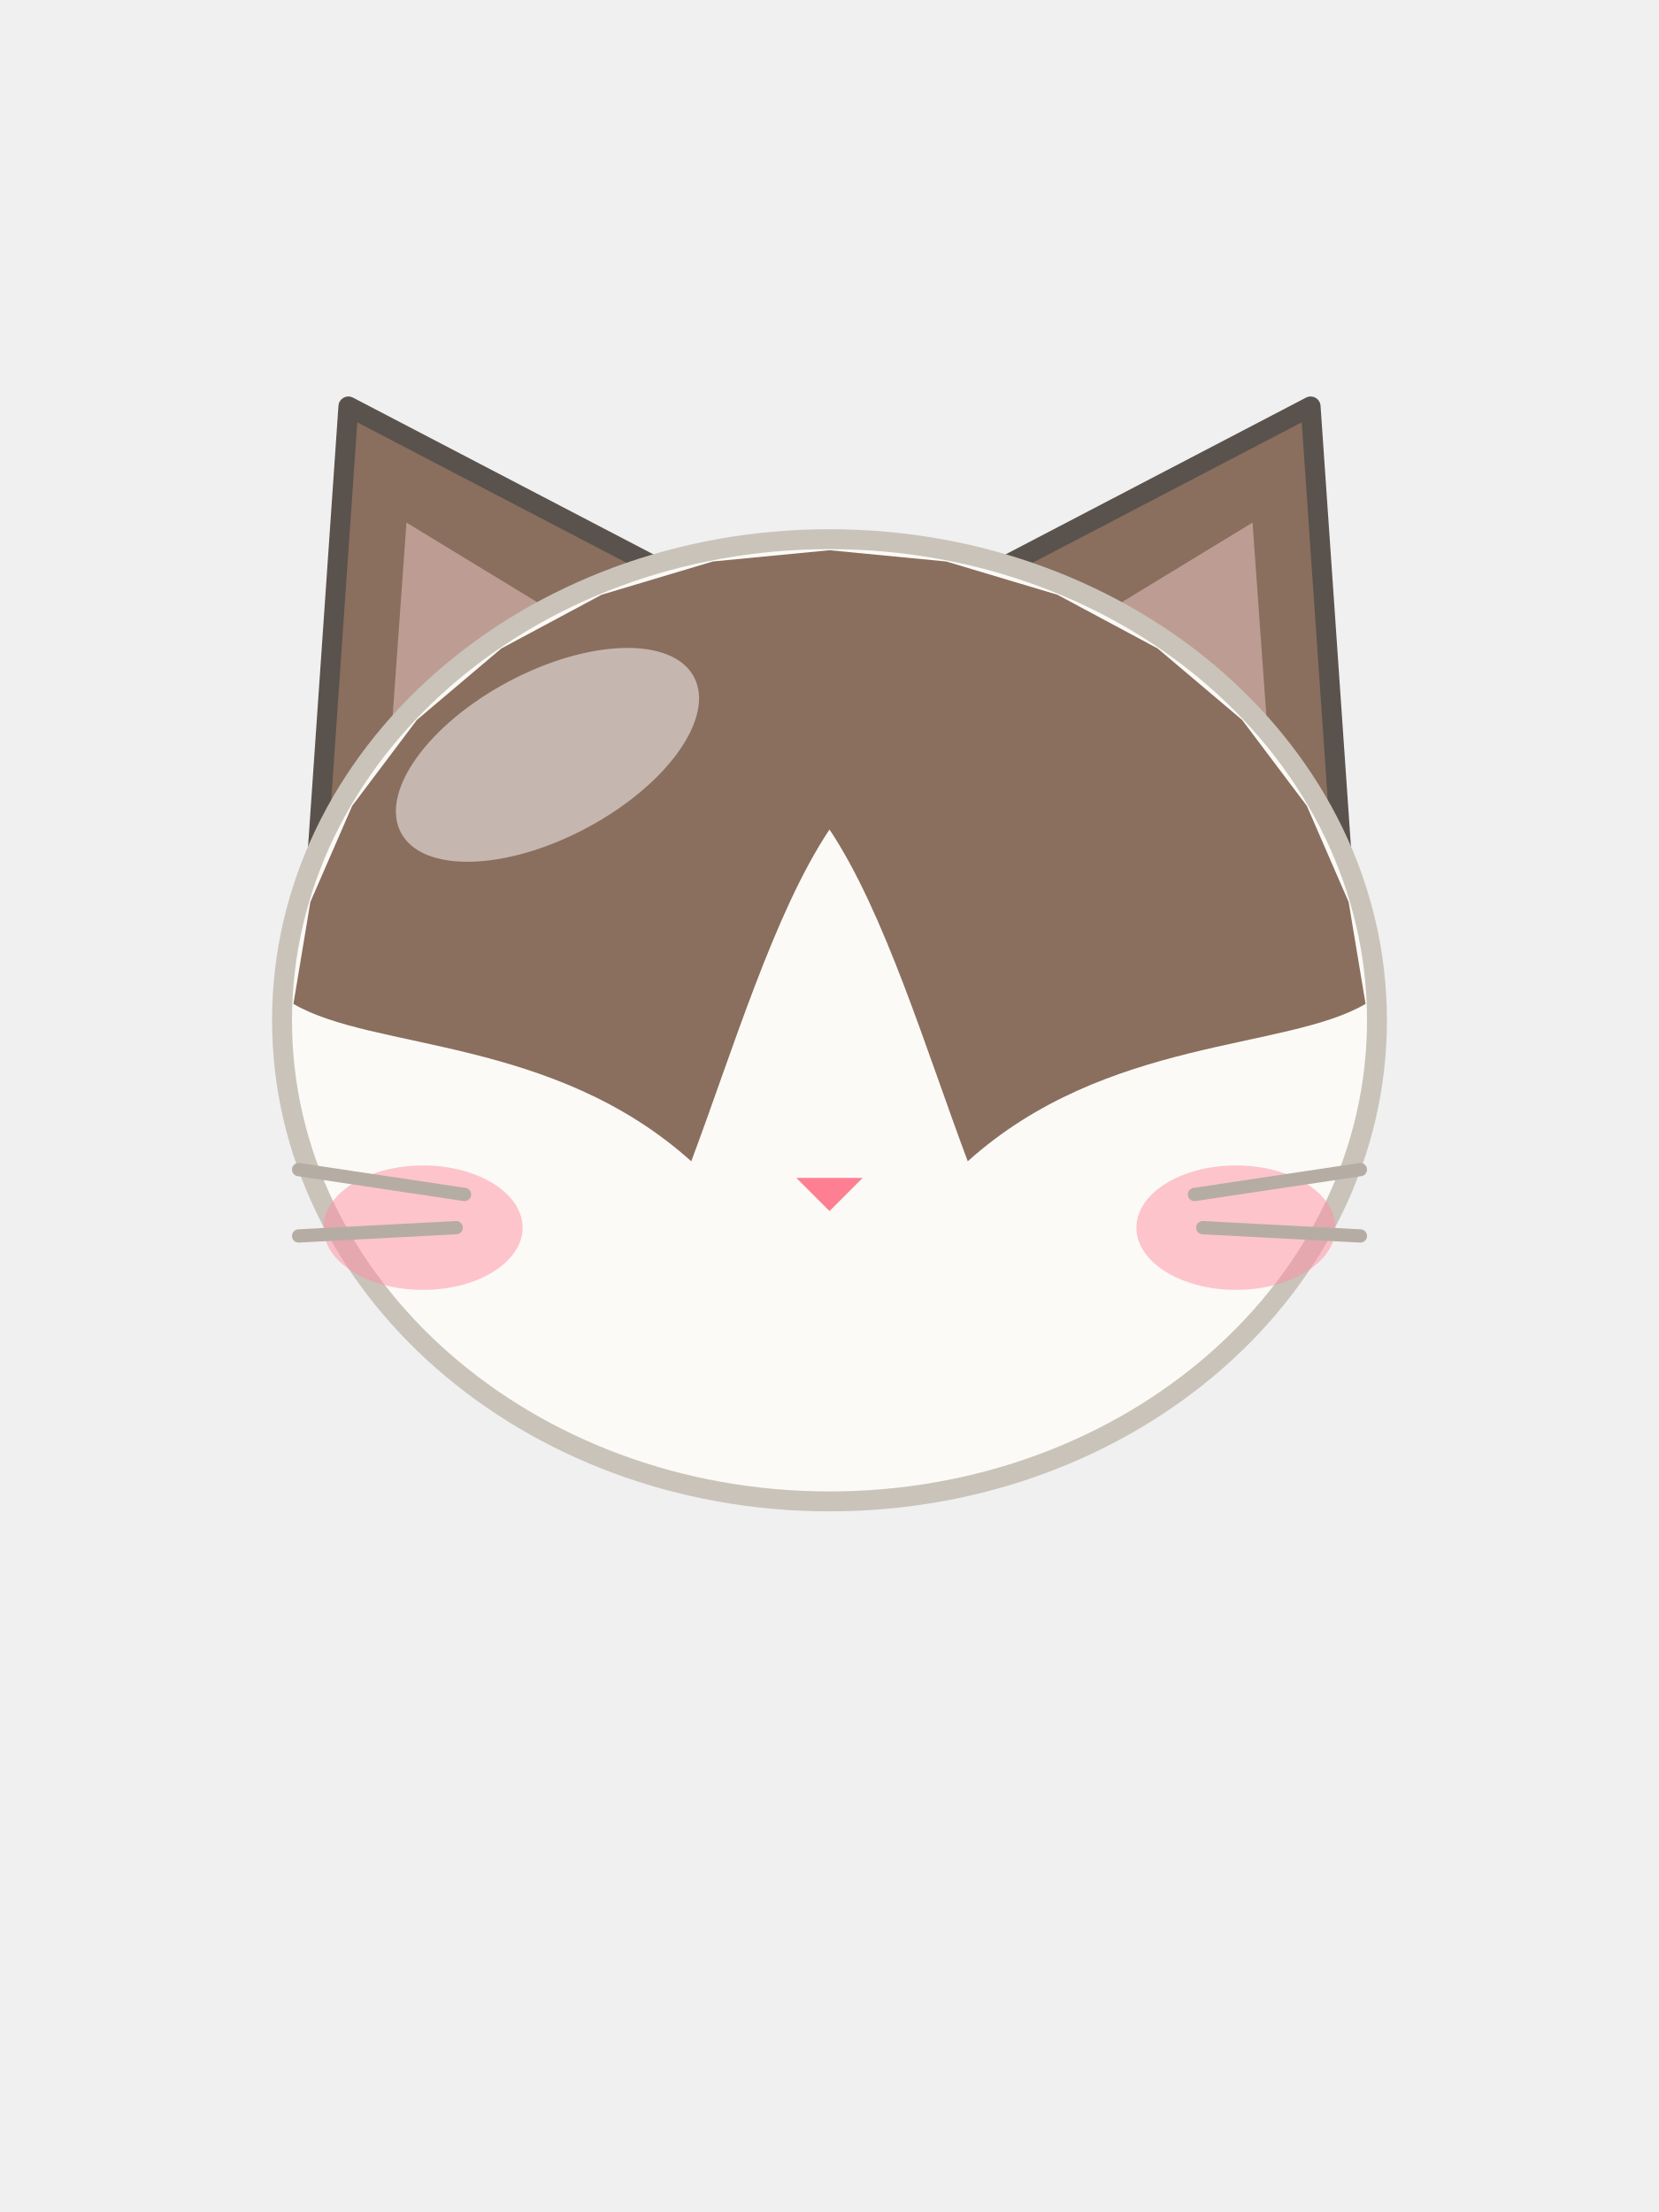
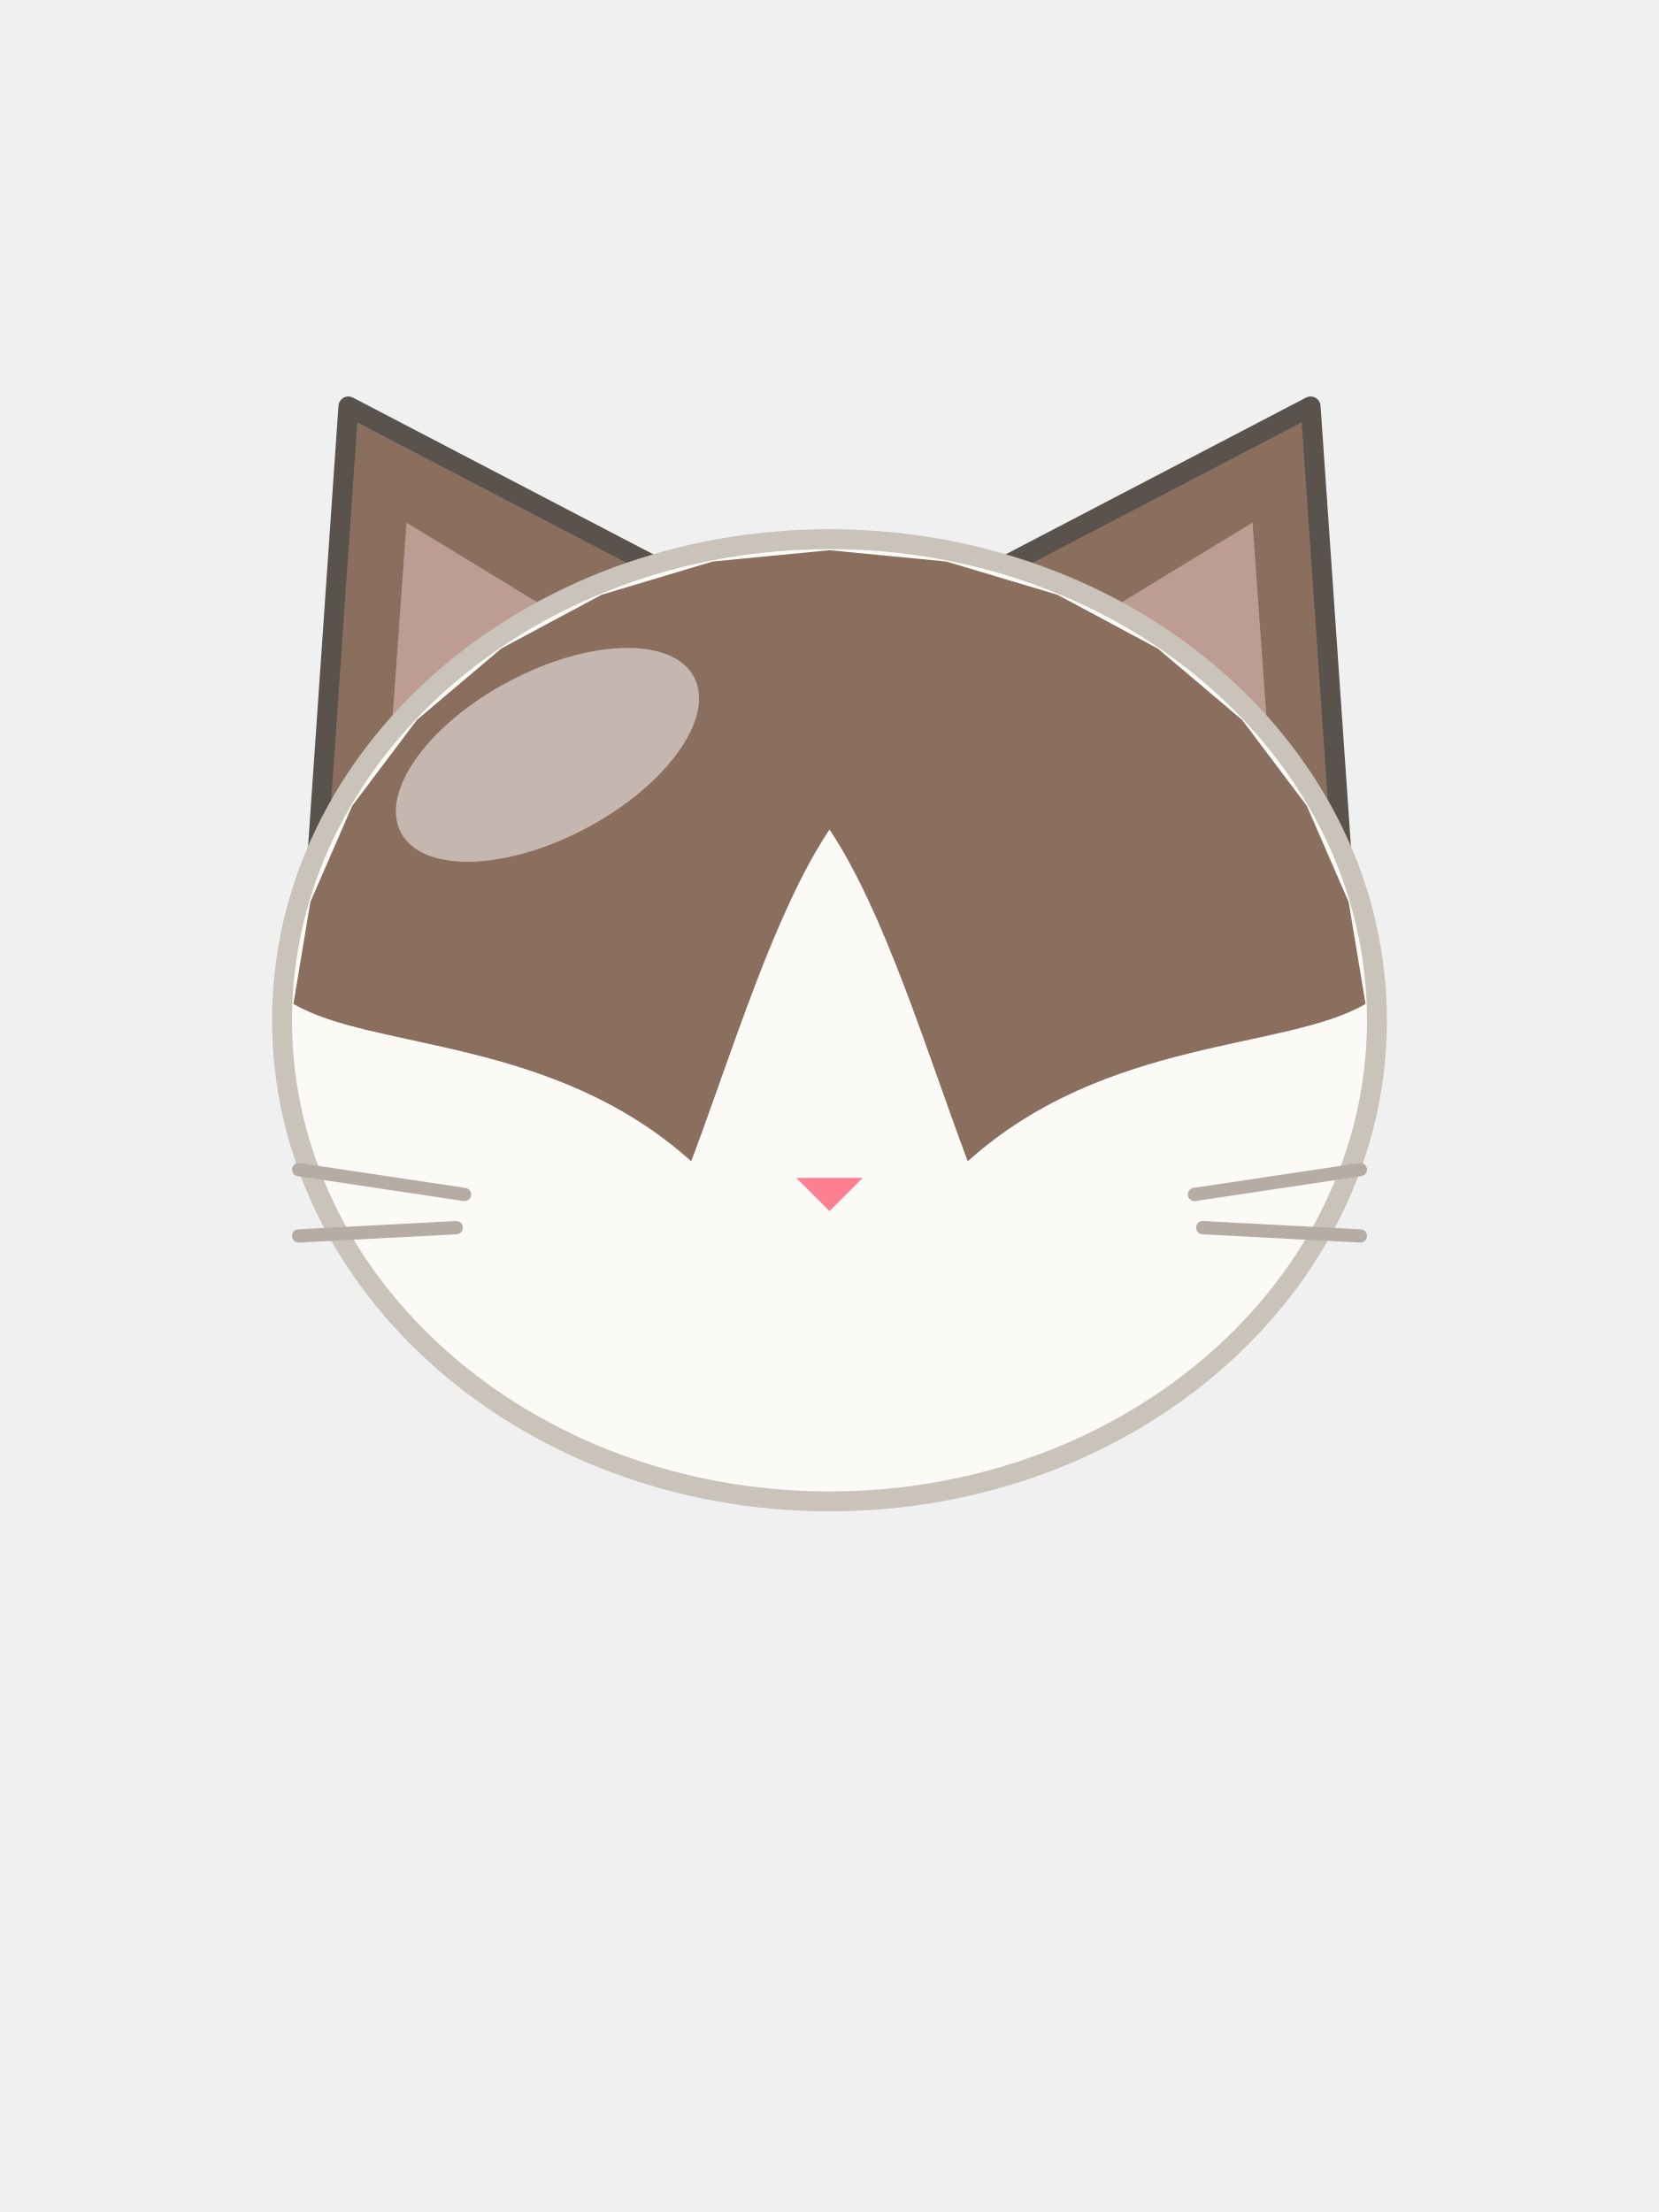
<svg xmlns="http://www.w3.org/2000/svg" viewBox="0 0 240 320">
  <path d="M 45.6 128.4 L 50.4 58.8 L 105.6 87.6 Z" fill="#8A6E5E" stroke="#5A524D" stroke-width="2.88" stroke-linejoin="round" />
  <path d="M 56.4 109.2 L 58.8 75.6 L 86.4 92.4 Z" fill="#C9A9A0" fill-opacity="0.8" />
  <path d="M 194.4 128.4 L 189.6 58.8 L 134.4 87.6 Z" fill="#8A6E5E" stroke="#5A524D" stroke-width="2.88" stroke-linejoin="round" />
  <path d="M 183.6 109.2 L 181.2 75.6 L 153.6 92.4 Z" fill="#C9A9A0" fill-opacity="0.8" />
  <ellipse cx="120" cy="147.6" rx="79.2" ry="69.6" fill="#FBFAF6" stroke="#C9C3BA" stroke-width="2.88" />
  <path d="M 42.45 145.23 L 44.9 130.49 L 50.95 116.58 L 60.31 104.15 L 72.53 93.81 L 87.03 86.04 L 103.11 81.23 L 120 79.6 L 136.89 81.23 L 152.97 86.04 L 167.47 93.81 L 179.69 104.15 L 189.05 116.58 L 195.1 130.49 L 197.55 145.23 C 186 152 160 150 140 168 C 134 152 128 132 120 120 C 112 132 106 152 100 168 C 80 150 54 152 42.45 145.23 Z" fill="#8A6E5E" />
  <path d="M 100.39 97.93 C 103.5 103.78 96.54 113.57 84.83 119.8 C 73.13 126.02 61.12 126.32 58.01 120.47 C 54.9 114.62 61.86 104.83 73.57 98.6 C 85.27 92.38 97.28 92.08 100.39 97.93 Z" fill="#FFFFFF" fill-opacity="0.5" />
-   <ellipse cx="61.2" cy="177.6" rx="14.4" ry="9" fill="#FF8FA3" fill-opacity="0.5" />
-   <ellipse cx="178.8" cy="177.6" rx="14.4" ry="9" fill="#FF8FA3" fill-opacity="0.5" />
  <path d="M 115.2 170.4 L 124.8 170.4 L 120 175.2 Z" fill="#FF7F92" stroke-linejoin="round" />
  <path d="M 43.2 169.2 L 67.2 172.8" fill="none" stroke="#B5ADA3" stroke-width="1.92" stroke-linecap="round" />
  <path d="M 196.8 169.2 L 172.8 172.8" fill="none" stroke="#B5ADA3" stroke-width="1.92" stroke-linecap="round" />
  <path d="M 43.2 178.8 L 66 177.6" fill="none" stroke="#B5ADA3" stroke-width="1.92" stroke-linecap="round" />
  <path d="M 196.8 178.8 L 174 177.6" fill="none" stroke="#B5ADA3" stroke-width="1.92" stroke-linecap="round" />
</svg>
